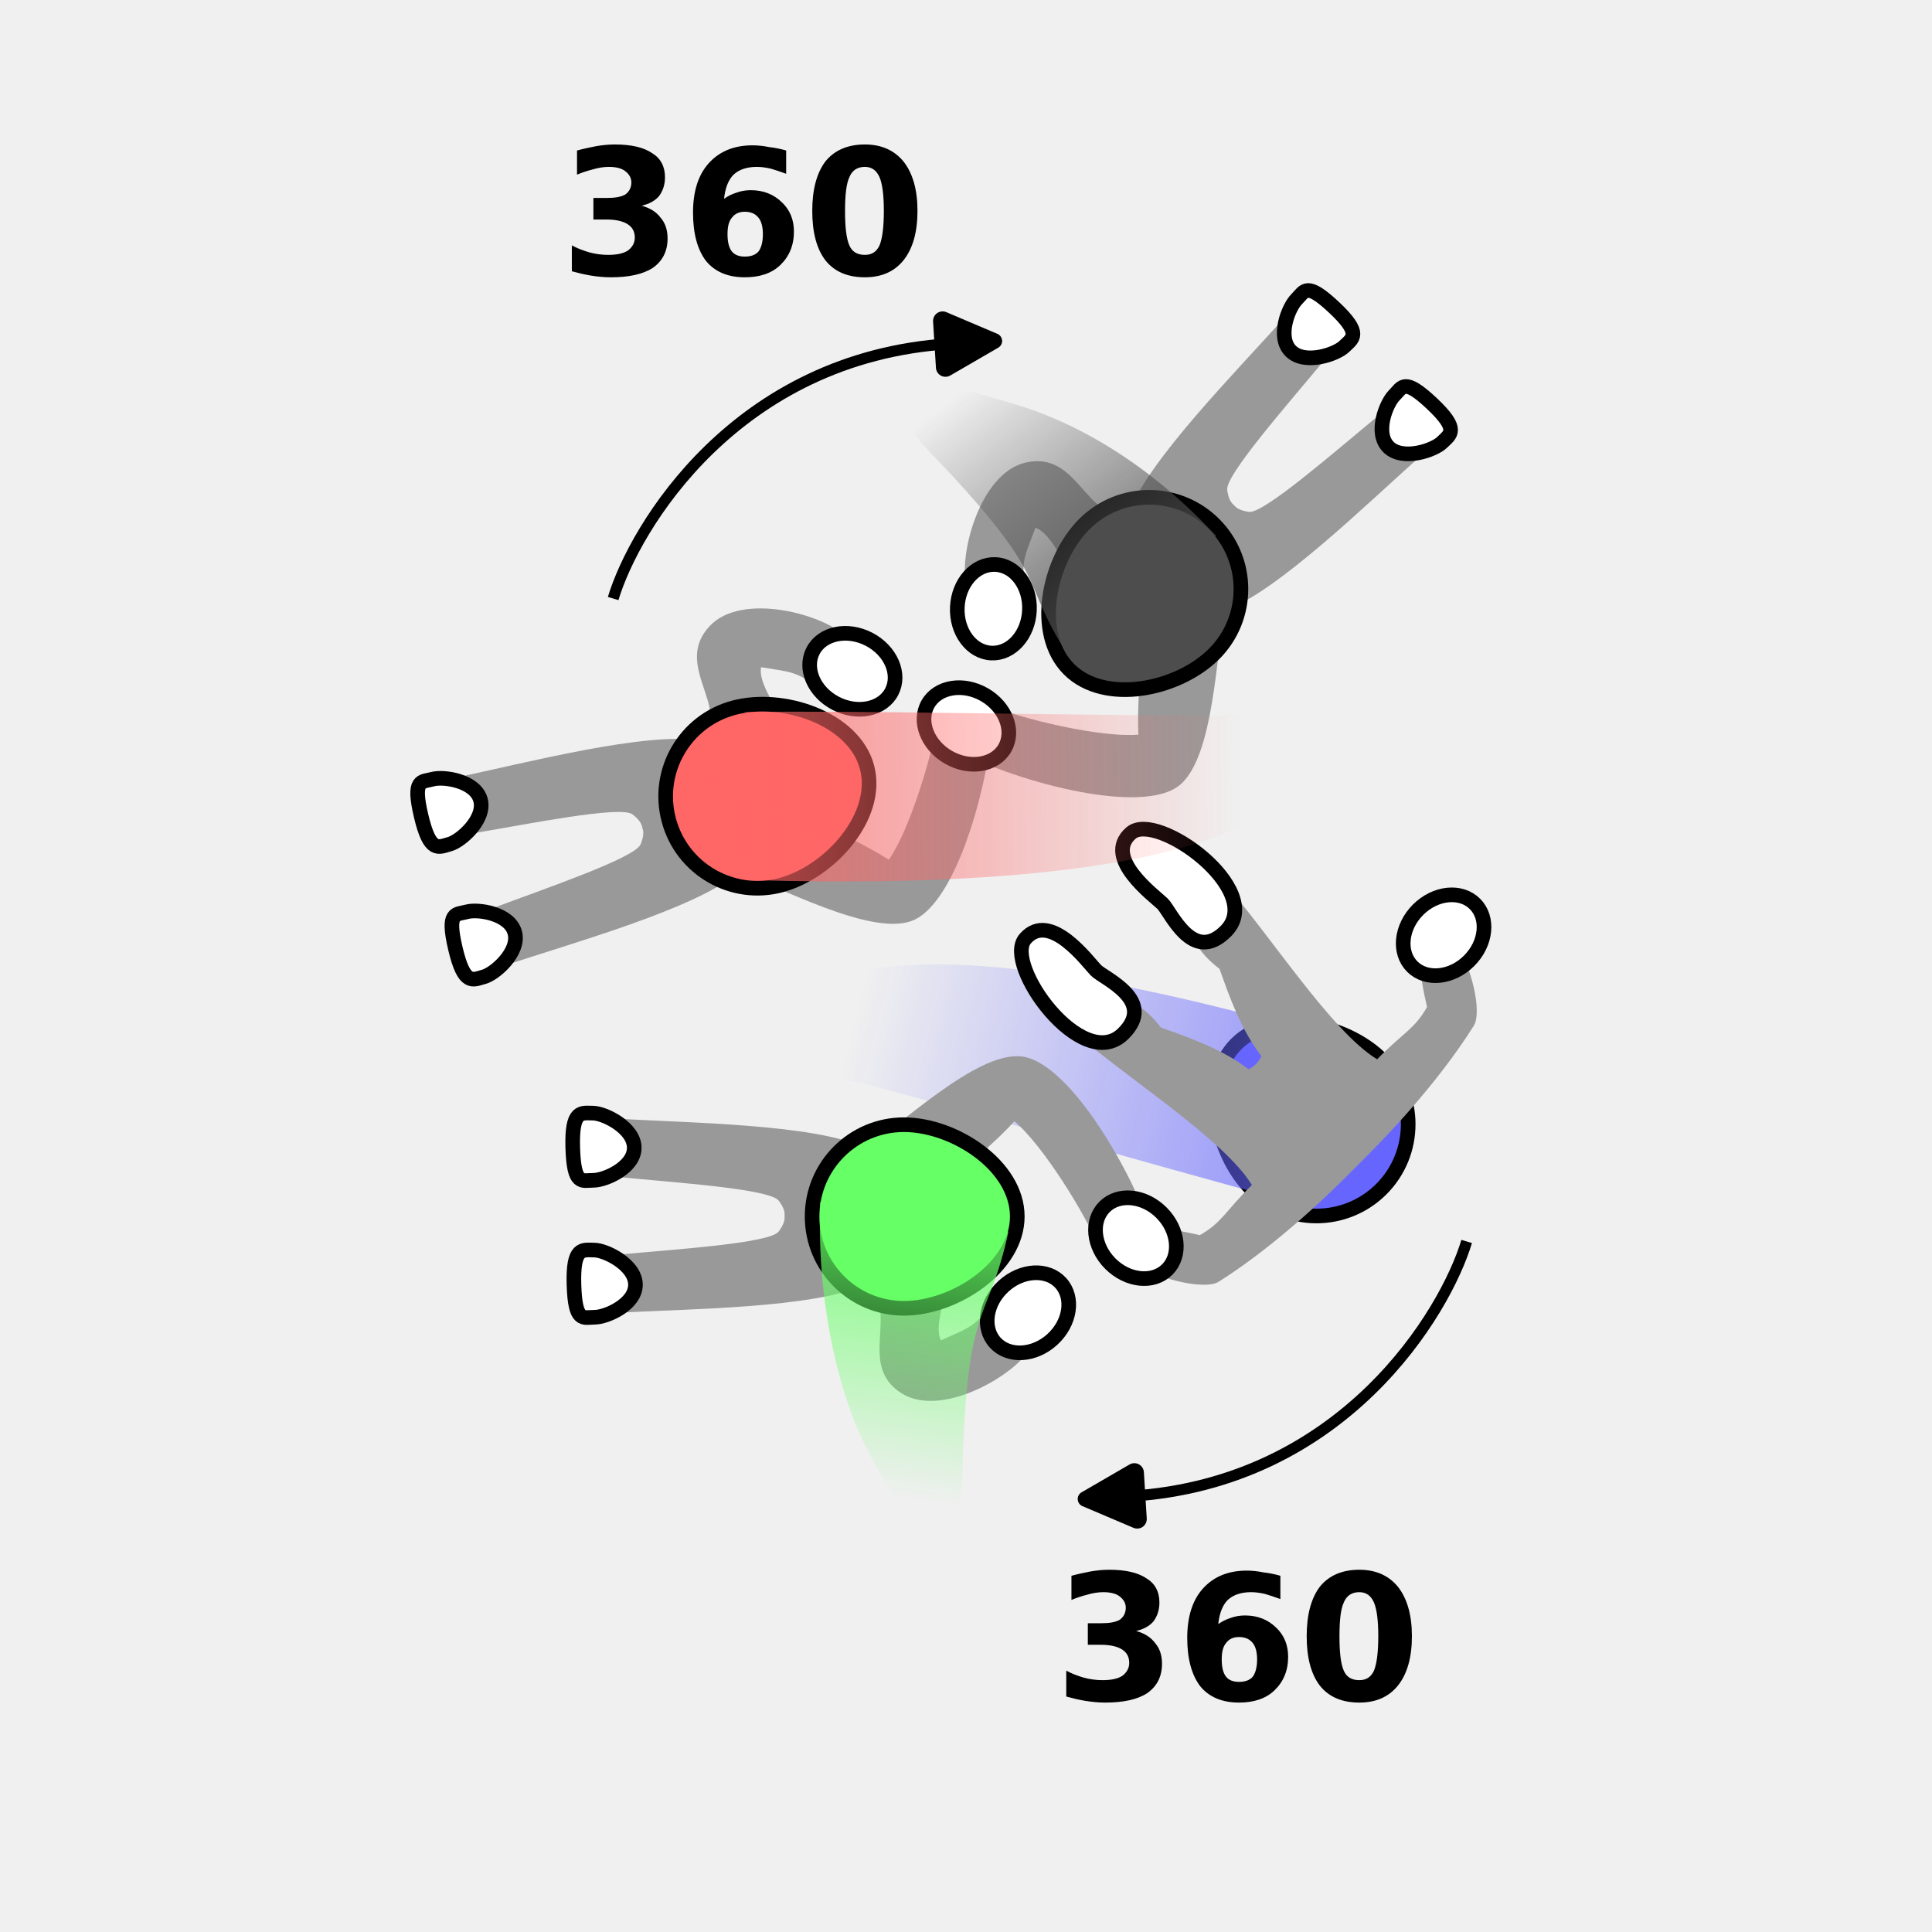
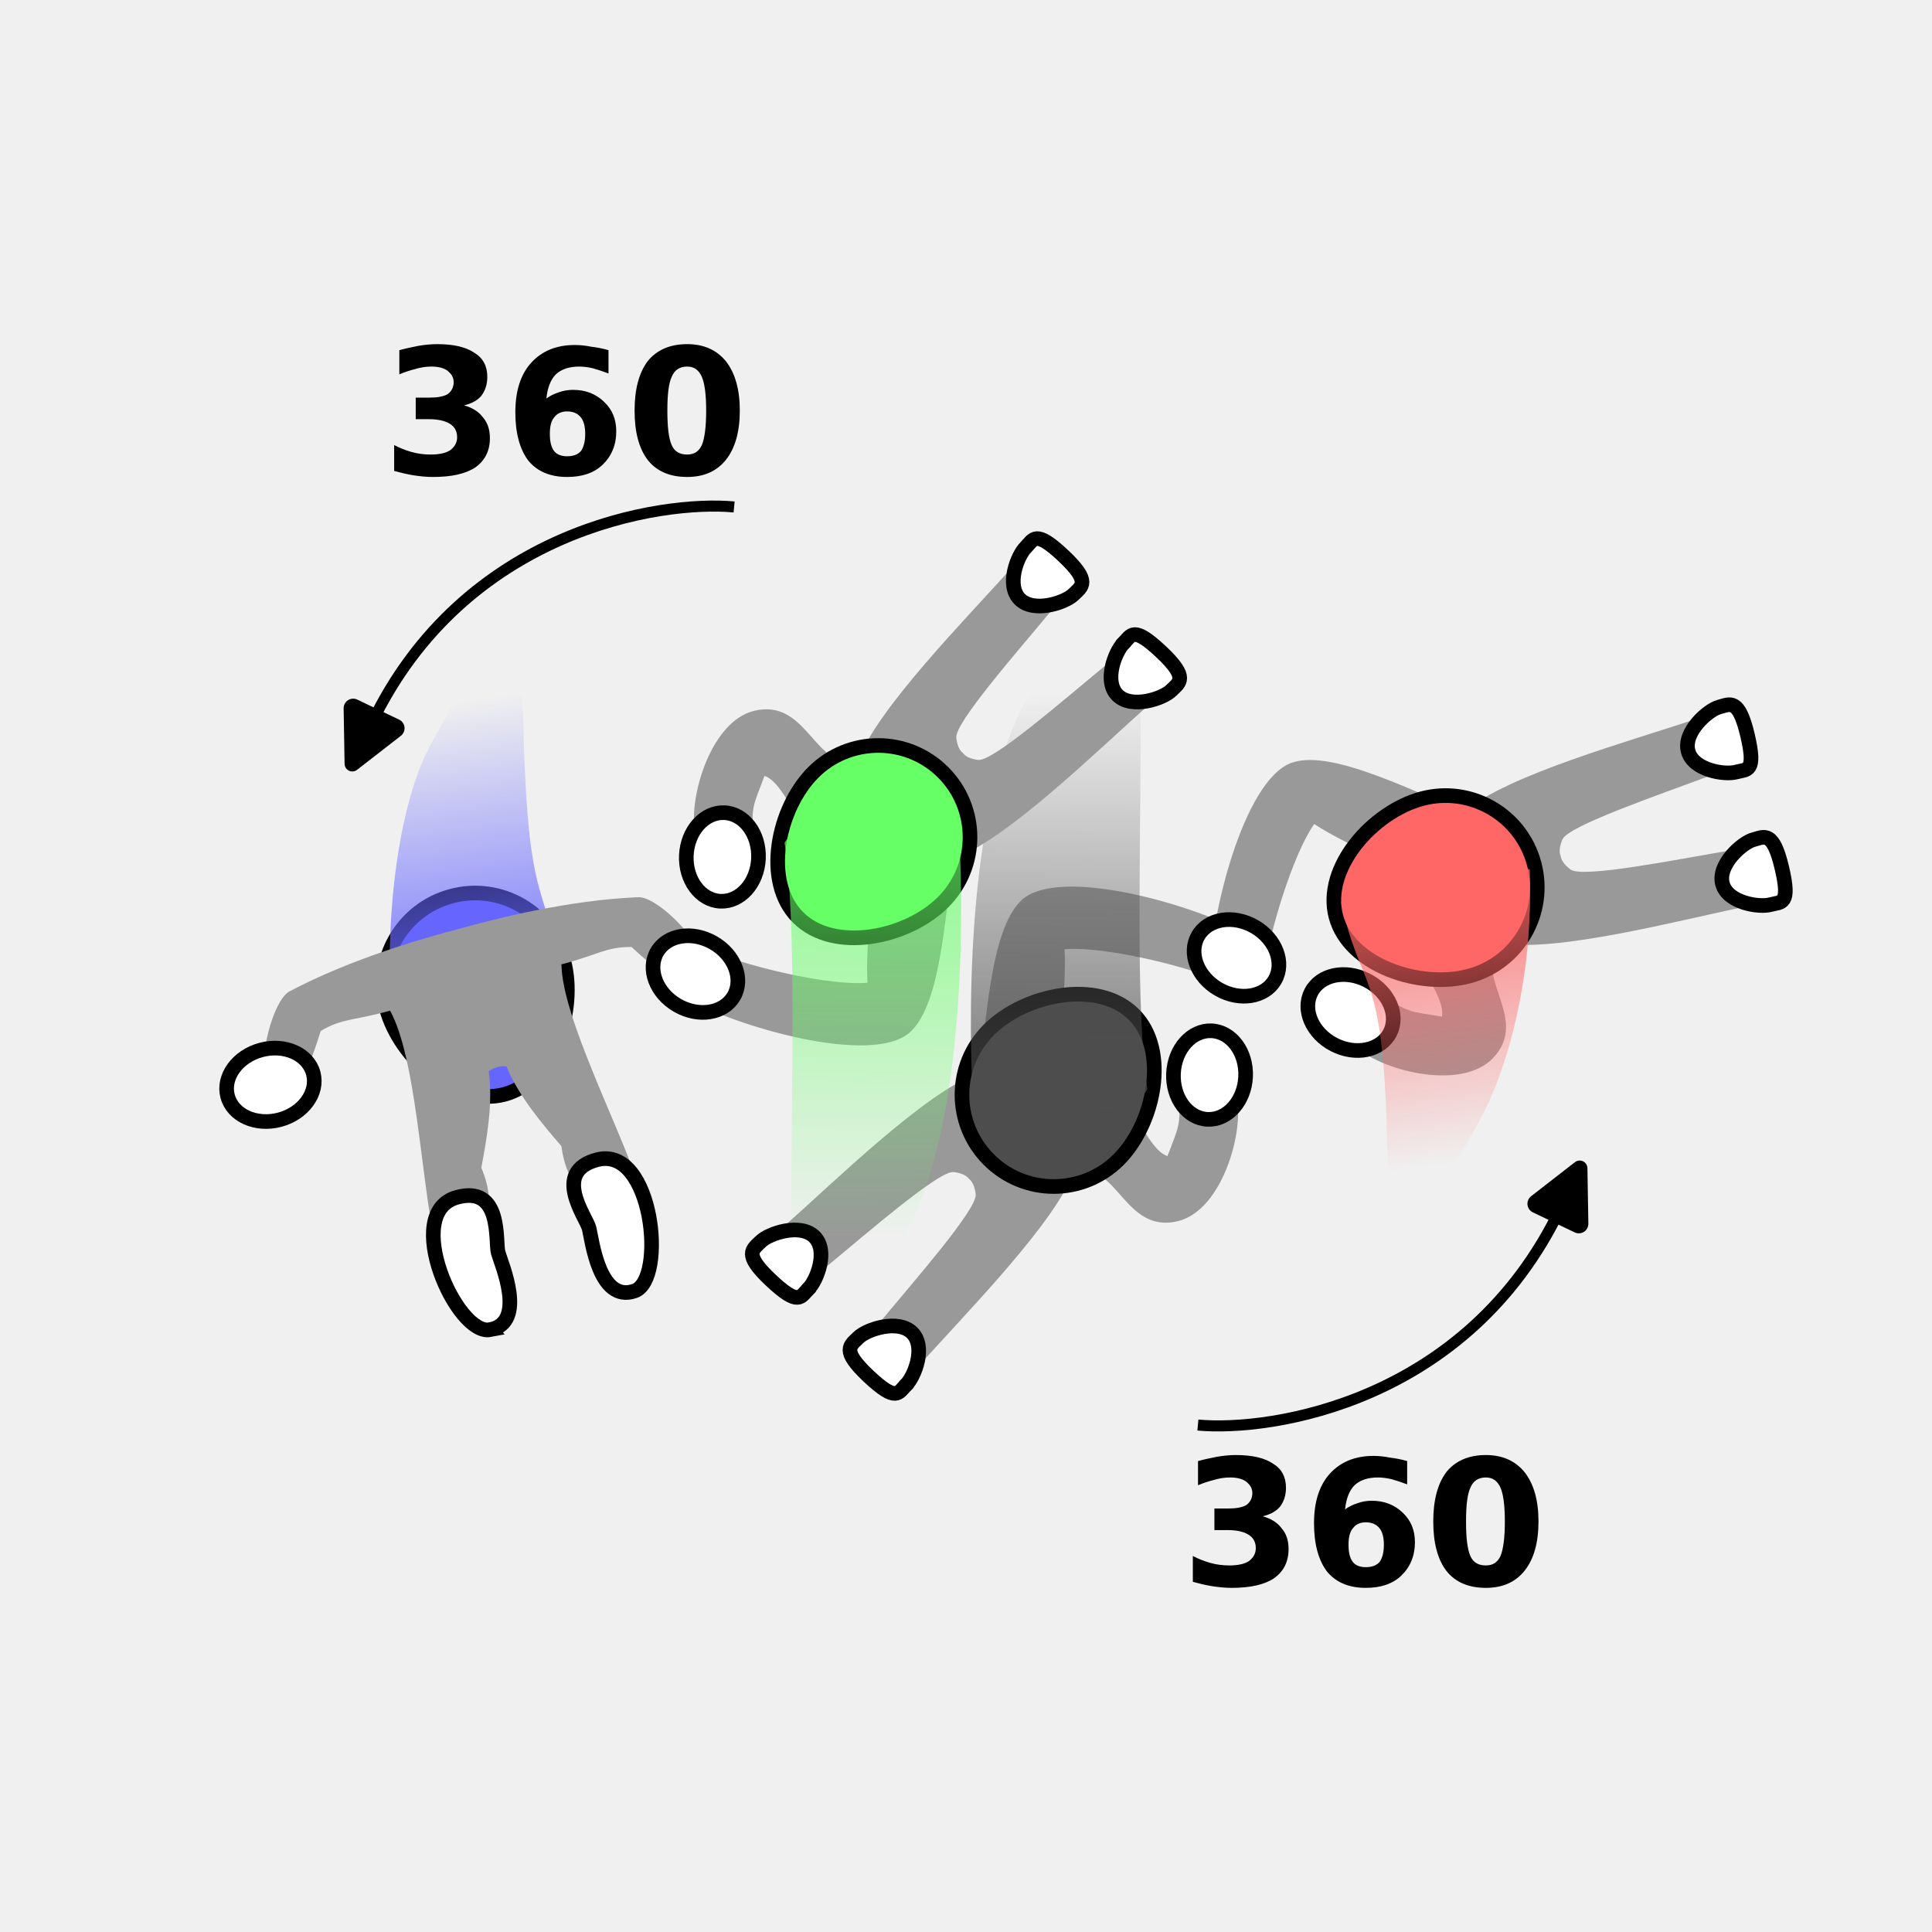
<svg xmlns="http://www.w3.org/2000/svg" xmlns:xlink="http://www.w3.org/1999/xlink" width="35mm" height="35mm" viewBox="0 0 35 35" version="1.1" id="svg1" xml:space="preserve">
  <defs id="defs1">
    <linearGradient id="linearGradient8">
-       <stop style="stop-color:#66ff66;stop-opacity:0.749;" offset="0" id="stop7" />
-       <stop style="stop-color:#66ff66;stop-opacity:0;" offset="1" id="stop8" />
+       <stop style="stop-color:#6666ff;stop-opacity:0.749;" offset="0" id="stop7" />
+       <stop style="stop-color:#6666ff;stop-opacity:0;" offset="1" id="stop8" />
+     </linearGradient>
+     <linearGradient id="linearGradient6">
+       <stop style="stop-color:#66ff66;stop-opacity:0.749;" offset="0" id="stop3" />
+       <stop style="stop-color:#66ff66;stop-opacity:0;" offset="1" id="stop6" />
+     </linearGradient>
+     <linearGradient id="linearGradient10">
+       <stop style="stop-color:#ff6666;stop-opacity:0.749;" offset="0" id="stop9" />
+       <stop style="stop-color:#ff6666;stop-opacity:0;" offset="1" id="stop10" />
    </linearGradient>
    <linearGradient id="linearGradient5">
-       <stop style="stop-color:#6666ff;stop-opacity:0.749;" offset="0" id="stop4" />
-       <stop style="stop-color:#6666ff;stop-opacity:0;" offset="1" id="stop5" />
+       <stop style="stop-color:#4d4d4d;stop-opacity:0.749;" offset="0" id="stop4" />
+       <stop style="stop-color:#4d4d4d;stop-opacity:0;" offset="1" id="stop5" />
    </linearGradient>
-     <linearGradient xlink:href="#linearGradient10" id="linearGradient1" gradientUnits="userSpaceOnUse" gradientTransform="matrix(-0.258819,-0.9659258,1.04571,-0.2801973,5.344529,25.76127)" x1="10.647" y1="16.557" x2="14.696" y2="14.777" />
-     <linearGradient id="linearGradient10">
-       <stop style="stop-color:#4d4d4d;stop-opacity:0.749;" offset="0" id="stop9" />
-       <stop style="stop-color:#4d4d4d;stop-opacity:0;" offset="1" id="stop10" />
-     </linearGradient>
-     <linearGradient xlink:href="#linearGradient8" id="linearGradient2" gradientUnits="userSpaceOnUse" gradientTransform="matrix(-0.5,0.8660254,-0.9375584,-0.5412996,37.9904,22.48539)" x1="10.647" y1="16.557" x2="14.696" y2="14.777" />
-     <linearGradient xlink:href="#linearGradient6" id="linearGradient3" gradientUnits="userSpaceOnUse" gradientTransform="matrix(1.207635,0.258819,-0.3503127,1.04571,5.86048,-5.765929)" x1="10.647" y1="16.557" x2="17.94" y2="14.396" />
-     <linearGradient id="linearGradient6">
-       <stop style="stop-color:#ff6666;stop-opacity:0.749;" offset="0" id="stop3" />
-       <stop style="stop-color:#ff6666;stop-opacity:0;" offset="1" id="stop6" />
-     </linearGradient>
-     <linearGradient xlink:href="#linearGradient5" id="linearGradient4" gradientUnits="userSpaceOnUse" gradientTransform="matrix(-1.099499,-0.562559,0.6090259,-0.9194112,26.40085,41.89813)" x1="10.647" y1="16.557" x2="17.94" y2="14.396" />
+     <linearGradient xlink:href="#linearGradient10" id="linearGradient1" gradientUnits="userSpaceOnUse" gradientTransform="matrix(0.5,0.8660254,0.9375584,-0.5412996,4.571541,16.42975)" x1="10.647" y1="16.557" x2="14.696" y2="14.777" />
+     <linearGradient xlink:href="#linearGradient5" id="linearGradient4" gradientUnits="userSpaceOnUse" gradientTransform="matrix(-0.258819,-0.9659258,-1.04571,0.2801973,39.39469,25.8496)" x1="10.647" y1="16.557" x2="17.94" y2="14.396" />
    <marker style="overflow:visible" id="RoundedArrow" refX="0" refY="0" orient="auto-start-reverse" markerWidth="1" markerHeight="1" viewBox="0 0 1 1" preserveAspectRatio="xMidYMid">
      <path transform="scale(0.7)" d="m -0.211,-4.106 6.422,3.211 a 1,1 90 0 1 0,1.789 L -0.211,4.106 A 1.236,1.236 31.717 0 1 -2,3 v -6 a 1.236,1.236 148.283 0 1 1.789,-1.106 z" style="fill:context-stroke;fill-rule:evenodd;stroke:none" id="path8" />
    </marker>
-     <marker style="overflow:visible" id="RoundedArrow-7" refX="0" refY="0" orient="auto-start-reverse" markerWidth="1" markerHeight="1" viewBox="0 0 1 1" preserveAspectRatio="xMidYMid">
-       <path transform="scale(0.7)" d="m -0.211,-4.106 6.422,3.211 a 1,1 90 0 1 0,1.789 L -0.211,4.106 A 1.236,1.236 31.717 0 1 -2,3 v -6 a 1.236,1.236 148.283 0 1 1.789,-1.106 z" style="fill:context-stroke;fill-rule:evenodd;stroke:none" id="path8-0" />
+     <marker style="overflow:visible" id="RoundedArrow-9" refX="0" refY="0" orient="auto-start-reverse" markerWidth="1" markerHeight="1" viewBox="0 0 1 1" preserveAspectRatio="xMidYMid">
+       <path transform="scale(0.7)" d="m -0.211,-4.106 6.422,3.211 a 1,1 90 0 1 0,1.789 L -0.211,4.106 A 1.236,1.236 31.717 0 1 -2,3 v -6 a 1.236,1.236 148.283 0 1 1.789,-1.106 z" style="fill:context-stroke;fill-rule:evenodd;stroke:none" id="path8-4" />
    </marker>
+     <linearGradient xlink:href="#linearGradient8" id="linearGradient2" gradientUnits="userSpaceOnUse" gradientTransform="matrix(-0.5,-0.8660254,-0.9375584,0.5412996,30.03659,17.35111)" x1="10.647" y1="16.557" x2="14.696" y2="14.777" />
+     <linearGradient xlink:href="#linearGradient6" id="linearGradient3" gradientUnits="userSpaceOnUse" gradientTransform="matrix(0.258819,0.9659258,1.04571,-0.2801973,-4.394693,9.1504)" x1="10.647" y1="16.557" x2="17.94" y2="14.396" />
  </defs>
  <g id="layer1">
-     <path id="path1-3-0" style="fill:#6666ff;fill-opacity:1;stroke:#000000;stroke-width:0.265" d="m 22.673,21.542 c -0.649,-0.649 -0.926,-1.979 -0.277,-2.628 0.649,-0.649 1.979,-0.372 2.628,0.277 0.649,0.649 0.649,1.702 0,2.351 -0.649,0.649 -1.702,0.649 -2.351,10e-7 z" />
-     <path id="path1-3-1-5-8-0-8-0-4-2-3" style="fill:url(#linearGradient4);fill-opacity:1;stroke:none;stroke-width:0.265" d="m 15.591,19.611 c 3.058,0.827 6.42,1.822 8.245,2.274 1.109,-0.232 0.863,-2.045 0.545,-3.007 -2.442,-0.73 -6.635,-1.796 -8.859,-1.267 -0.487,0.116 -3.125,1.535 0.07,2 0,0 -3.058,-0.827 1e-6,-1e-6 z" />
-     <path style="fill:#999999;fill-opacity:1;stroke:none;stroke-width:0.265;stroke-dasharray:none;stroke-opacity:1" d="m 16.191,8.904 c -0.292,-0.008 -0.617,0.099 -0.605,0.301 0.072,1.252 0.538,3.33 0.305,4.273 -0.676,-0.01 -0.857,0.095 -1.309,-0.031 -0.321,-0.512 -0.75,-1.125 -1.102,-0.854 -0.354,0.274 0.361,1.606 0.742,1.693 1.223,0.28 2.604,0.306 3.273,0.299 0.67,0.009 2.052,-0.011 3.275,-0.287 0.382,-0.086 1.103,-1.416 0.75,-1.691 -0.35,-0.273 -0.783,0.341 -1.105,0.852 -0.452,0.125 -0.633,0.018 -1.309,0.025 -0.23,-0.945 0.243,-3.019 0.32,-4.271 0.022,-0.359 -1.02,-0.424 -1.055,-0.066 -0.05,0.515 -0.184,0.627 -0.117,1.156 -0.217,0.453 -0.512,1.061 -0.588,1.654 -0.059,0.022 -0.115,0.03 -0.166,0.029 -0.051,9.3e-5 -0.107,-0.009 -0.166,-0.031 -0.074,-0.593 -0.366,-1.201 -0.582,-1.654 0.069,-0.529 -0.065,-0.641 -0.113,-1.156 -0.015,-0.156 -0.222,-0.234 -0.449,-0.24 z" id="path4-6-3-2" transform="matrix(-0.7071068,0.7071068,0.7071068,0.7071068,26.65457,-1.576911)" />
-     <path id="path1-7-1-1-4" style="fill:#ffffff;stroke:#000000;stroke-width:0.265;stroke-dasharray:none" d="m 20.489,15.091 c -0.517,0.449 0.423,1.136 0.572,1.281 0.148,0.145 0.546,1.106 1.149,0.494 0.732,-0.742 -1.255,-2.179 -1.721,-1.775 z" />
-     <path id="path1-7-1-1-4-5" style="fill:#ffffff;stroke:#000000;stroke-width:0.265;stroke-dasharray:none" d="m 18.573,17.006 c 0.449,-0.517 1.136,0.423 1.281,0.572 0.145,0.148 1.106,0.546 0.494,1.149 -0.742,0.732 -2.179,-1.255 -1.775,-1.721 z" />
-     <ellipse style="fill:#ffffff;fill-opacity:1;stroke:#000000;stroke-width:0.265;stroke-dasharray:none;stroke-opacity:1" id="path1-7-2-9-9-1-3" cx="-30.473" cy="6.512" rx="0.654" ry="0.803" transform="rotate(-135)" />
-     <path style="fill:#999999;fill-opacity:1;stroke:none;stroke-width:0.265;stroke-dasharray:none;stroke-opacity:1" d="m 10.921,23.275 c -0.004,0.262 0.082,0.518 0.262,0.508 1.252,-0.072 3.577,-0.081 4.482,-0.51 0.679,0.438 -0.169,1.451 0.675,1.972 0.732,0.452 2.082,-0.349 2.344,-0.848 0.131,-0.249 -0.473,-1.038 -0.654,-0.822 -0.42,0.5 -0.463,0.467 -0.985,0.707 -0.231,-0.459 0.645,-1.781 -0.081,-2.247 0.005,-0.588 0.86,-1.103 1.412,-1.722 0.513,0.425 1.292,1.691 1.529,2.27 0.28,-0.025 1.059,0.126 0.989,-0.147 -0.239,-0.938 -1.488,-3.241 -2.421,-3.301 -0.809,-0.052 -2.122,1.223 -2.802,1.658 -0.904,-0.432 -3.23,-0.45 -4.482,-0.527 -0.359,-0.022 -0.346,1.022 0.012,1.057 1.03,0.101 2.744,0.213 2.906,0.428 0.092,0.121 0.116,0.211 0.105,0.279 0.01,0.068 -0.015,0.16 -0.107,0.281 -0.163,0.214 -1.876,0.321 -2.906,0.418 -0.179,0.017 -0.273,0.285 -0.277,0.547 z" id="path4-4-5-2-0-5" />
-     <path id="path1-9-9-4-2-8" style="fill:#66ff66;fill-opacity:1;stroke:#000000;stroke-width:0.265" d="m 16.375,23.701 c 0.918,2e-6 2.054,-0.744 2.054,-1.663 2e-6,-0.918 -1.136,-1.663 -2.054,-1.663 -0.918,-1e-6 -1.663,0.744 -1.663,1.663 0,0.918 0.744,1.663 1.663,1.663 z" />
-     <path id="path1-7-1-2-6-0-1-6" style="fill:#ffffff;stroke:#000000;stroke-width:0.265;stroke-dasharray:none" d="m 10.752,21.382 c 0.207,-10e-7 0.738,-0.228 0.738,-0.589 -1e-6,-0.361 -0.542,-0.628 -0.749,-0.628 -0.207,0 -0.386,-0.07 -0.365,0.628 0.021,0.698 0.168,0.589 0.375,0.589 z" />
-     <path id="path1-7-1-9-0-2-5-0-2" style="fill:#ffffff;stroke:#000000;stroke-width:0.265;stroke-dasharray:none" d="m 10.774,23.863 c 0.207,0 0.738,-0.228 0.738,-0.589 -10e-7,-0.361 -0.542,-0.628 -0.749,-0.628 -0.207,0 -0.386,-0.07 -0.365,0.628 0.021,0.698 0.168,0.589 0.375,0.589 z" />
-     <ellipse style="fill:#ffffff;fill-opacity:1;stroke:#000000;stroke-width:0.265;stroke-dasharray:none;stroke-opacity:1" id="path1-7-2-9-9-1-6-1-9-5-8" cx="-30.12" cy="-2.278" rx="0.654" ry="0.803" transform="rotate(-132.3876)" />
-     <ellipse style="fill:#ffffff;fill-opacity:1;stroke:#000000;stroke-width:0.265;stroke-dasharray:none;stroke-opacity:1" id="path1-7-2-9-9" cx="-1.31" cy="-30.412" rx="0.654" ry="0.803" transform="matrix(0.7071068,-0.7071068,-0.7071068,-0.7071068,0,0)" />
-     <path style="fill:#999999;fill-opacity:1;stroke:none;stroke-width:0.265;stroke-dasharray:none;stroke-opacity:1" d="m 8.134,14.645 c -0.072,-0.252 -0.055,-0.522 0.121,-0.558 1.228,-0.254 3.476,-0.848 4.462,-0.668 0.543,-0.599 -0.539,-1.358 0.142,-2.08 0.59,-0.626 2.101,-0.201 2.483,0.213 0.191,0.207 -0.188,1.125 -0.419,0.963 -0.535,-0.374 -0.568,-0.332 -1.135,-0.428 -0.104,0.503 1.084,1.553 0.503,2.191 0.157,0.567 1.116,0.843 1.81,1.298 0.385,-0.543 0.81,-1.967 0.89,-2.588 0.277,-0.049 0.99,-0.395 0.993,-0.114 0.012,0.968 -0.598,3.516 -1.484,3.815 -0.768,0.259 -2.366,-0.632 -3.136,-0.876 -0.761,0.651 -3.004,1.271 -4.193,1.67 -0.341,0.114 -0.598,-0.897 -0.262,-1.024 0.969,-0.364 2.595,-0.916 2.697,-1.165 0.057,-0.141 0.058,-0.234 0.03,-0.297 -0.008,-0.069 -0.056,-0.151 -0.177,-0.244 -0.213,-0.164 -1.895,0.176 -2.915,0.348 -0.177,0.03 -0.338,-0.204 -0.409,-0.456 z" id="path4-4-5-2-0" />
-     <path id="path1-9-9-4-2" style="fill:#ff6666;fill-opacity:1;stroke:#000000;stroke-width:0.265" d="m 13.291,12.822 c 0.887,-0.238 2.177,0.187 2.415,1.074 0.238,0.887 -0.667,1.9 -1.554,2.138 -0.887,0.238 -1.799,-0.289 -2.036,-1.176 -0.238,-0.887 0.289,-1.799 1.176,-2.036 z" />
-     <path id="path1-7-1-2-6-0-1" style="fill:#ffffff;stroke:#000000;stroke-width:0.265;stroke-dasharray:none" d="m 8.46,16.518 c 0.2,-0.054 0.772,0.029 0.866,0.378 0.093,0.349 -0.361,0.747 -0.561,0.8 -0.2,0.054 -0.355,0.168 -0.515,-0.512 -0.16,-0.68 0.01,-0.612 0.21,-0.666 z" />
-     <path id="path1-7-1-9-0-2-5-0" style="fill:#ffffff;stroke:#000000;stroke-width:0.265;stroke-dasharray:none" d="m 7.839,14.115 c 0.2,-0.054 0.772,0.029 0.866,0.378 0.093,0.349 -0.361,0.747 -0.561,0.8 -0.2,0.054 -0.355,0.168 -0.515,-0.512 -0.16,-0.68 0.01,-0.612 0.21,-0.666 z" />
-     <ellipse style="fill:#ffffff;fill-opacity:1;stroke:#000000;stroke-width:0.265;stroke-dasharray:none;stroke-opacity:1" id="path1-7-2-9-9-1-6-1-9-5" cx="3.695" cy="19.305" rx="0.654" ry="0.803" transform="matrix(-0.4600075,0.887915,0.887915,0.4600075,0,0)" />
-     <path style="fill:#999999;fill-opacity:1;stroke:none;stroke-width:0.265;stroke-dasharray:none;stroke-opacity:1" d="M 23.801,5.942 C 23.618,5.753 23.376,5.634 23.256,5.768 22.422,6.705 20.784,8.354 20.447,9.298 19.658,9.468 19.541,8.152 18.575,8.381 c -0.837,0.198 -1.225,1.719 -1.058,2.257 0.084,0.269 1.068,0.4 1.044,0.119 -0.057,-0.651 -0.003,-0.658 0.197,-1.196 0.488,0.161 0.803,1.716 1.646,1.531 0.412,0.42 0.172,1.388 0.219,2.216 -0.663,0.062 -2.109,-0.282 -2.686,-0.524 -0.181,0.216 -0.838,0.66 -0.595,0.803 0.833,0.494 3.344,1.24 4.046,0.622 0.609,-0.536 0.636,-2.365 0.809,-3.154 C 23.142,10.722 24.8,9.09 25.74,8.259 26.009,8.021 25.262,7.292 24.984,7.52 24.185,8.177 22.893,9.309 22.627,9.273 22.476,9.252 22.395,9.206 22.355,9.15 22.299,9.109 22.252,9.026 22.232,8.875 22.196,8.608 23.331,7.322 23.991,6.525 24.106,6.386 23.983,6.13 23.801,5.942 Z" id="path4-4-5-2-0-5-5" />
-     <path id="path1-9-9-4-2-8-6" style="fill:#4d4d4d;fill-opacity:1;stroke:#000000;stroke-width:0.265" d="m 19.643,9.496 c -0.649,0.649 -0.926,1.979 -0.277,2.628 0.649,0.649 1.979,0.372 2.628,-0.277 0.649,-0.649 0.649,-1.702 0,-2.351 -0.649,-0.649 -1.702,-0.649 -2.351,-2e-6 z" />
-     <path id="path1-7-1-2-6-0-1-6-4" style="fill:#ffffff;stroke:#000000;stroke-width:0.265;stroke-dasharray:none" d="m 25.259,7.16 c -0.147,0.147 -0.361,0.683 -0.106,0.938 0.255,0.255 0.827,0.061 0.974,-0.086 C 26.273,7.867 26.449,7.79 25.941,7.311 25.432,6.833 25.406,7.014 25.259,7.16 Z" />
-     <path id="path1-7-1-9-0-2-5-0-2-6" style="fill:#ffffff;stroke:#000000;stroke-width:0.265;stroke-dasharray:none" d="m 23.489,5.421 c -0.147,0.147 -0.361,0.683 -0.106,0.938 0.255,0.255 0.827,0.061 0.974,-0.086 C 24.504,6.128 24.68,6.051 24.171,5.572 23.662,5.094 23.636,5.275 23.489,5.421 Z" />
-     <ellipse style="fill:#ffffff;fill-opacity:1;stroke:#000000;stroke-width:0.265;stroke-dasharray:none;stroke-opacity:1" id="path1-7-2-9-9-1-6-1-9-5-8-3" cx="18.48" cy="10.197" rx="0.654" ry="0.803" transform="rotate(2.61241)" />
-     <ellipse style="fill:#ffffff;fill-opacity:1;stroke:#000000;stroke-width:0.265;stroke-dasharray:none;stroke-opacity:1" id="path1-7-2-9-9-7" cx="2.636" cy="21.738" rx="0.654" ry="0.803" transform="matrix(-0.5,0.8660254,0.8660254,0.5,0,0)" />
-     <path id="path1-3-1-5-8-0-8-0-6-0" style="fill:url(#linearGradient1);fill-opacity:1;stroke:none;stroke-width:0.265" d="m 17.126,8.484 c 1.932,2.067 1.328,1.988 2.224,3.388 0.847,0.445 2.165,-1.359 2.676,-2.168 C 20.678,8.251 19.295,7.581 18.324,7.305 17.353,7.028 14.847,6.187 17.126,8.484 Z" />
-     <path id="path1-3-1-5-8-0-8-0-6-0-1" style="fill:url(#linearGradient2);fill-opacity:1;stroke:none;stroke-width:0.265" d="m 17.443,26.372 c 0.095,-2.828 0.467,-2.421 0.823,-4.044 -0.284,-0.914 -2.473,-0.765 -3.406,-0.554 -0.074,1.981 0.411,3.703 0.903,4.586 0.491,0.882 1.668,3.249 1.681,0.013 z" />
-     <path id="path1-3-1-5-8-0-8-0-4-2" style="fill:url(#linearGradient3);fill-opacity:1;stroke:none;stroke-width:0.265" d="m 22.07,12.964 c -3.167,-0.007 -6.673,-0.099 -8.553,-0.063 -1.012,0.511 -0.304,2.199 0.252,3.046 2.548,0.073 6.874,0.018 8.885,-1.069 0.441,-0.238 2.621,-2.292 -0.585,-1.914 0,0 3.167,0.007 0,1e-6 z" />
-     <path id="path2" style="fill:none;stroke:#000000;stroke-width:0.2;stroke-dasharray:none;stroke-opacity:1;marker-end:url(#RoundedArrow)" d="m 26.57,22.49 c -0.384,1.28 -2.222,4.376 -6.101,4.616" />
-     <path id="path2-4" style="fill:none;stroke:#000000;stroke-width:0.2;stroke-dasharray:none;stroke-opacity:1;marker-end:url(#RoundedArrow-7)" d="M 11.108,10.843 C 11.492,9.563 13.33,6.467 17.209,6.227" />
-     <text xml:space="preserve" style="font-size:3.175px;text-align:start;writing-mode:lr-tb;direction:ltr;text-anchor:start;fill:#000000;fill-opacity:1;stroke:none;stroke-width:0.2;stroke-dasharray:none;stroke-opacity:1" x="19.097" y="30.793" id="text5">
-       <tspan id="tspan5" style="font-style:normal;font-variant:normal;font-weight:bold;font-stretch:normal;font-family:'Bitstream Vera Sans';-inkscape-font-specification:'Bitstream Vera Sans Bold';fill:#000000;fill-opacity:1;stroke:none;stroke-width:0.2" x="19.097" y="30.793">360</tspan>
+     <path id="path1-3-0" style="fill:#6666ff;fill-opacity:1;stroke:#000000;stroke-width:0.265" d="m 10.213,17.41 c 0.238,0.887 -0.187,2.177 -1.074,2.415 -0.887,0.238 -1.9,-0.667 -2.138,-1.554 -0.238,-0.887 0.289,-1.799 1.176,-2.036 0.887,-0.238 1.799,0.289 2.036,1.176 z" />
+     <path id="path1-3-1-5-8-0-8-0-6-0-0" style="fill:url(#linearGradient2);fill-opacity:1;stroke:none;stroke-width:0.265" d="m 9.489,13.465 c 0.095,2.828 0.336,2.486 0.693,4.11 -0.284,0.914 -2.179,0.722 -3.113,0.511 -0.074,-1.981 0.248,-3.725 0.739,-4.607 0.491,-0.882 1.668,-3.249 1.681,-0.013 z" />
+     <path style="fill:#999999;fill-opacity:1;stroke:none;stroke-width:0.265;stroke-dasharray:none;stroke-opacity:1" d="m 31.775,15.859 c 0.072,0.252 0.055,0.522 -0.121,0.558 -1.228,0.254 -3.476,0.848 -4.462,0.668 -0.543,0.599 0.539,1.358 -0.142,2.08 -0.59,0.626 -2.101,0.201 -2.483,-0.213 -0.191,-0.207 0.188,-1.125 0.419,-0.963 0.535,0.375 0.568,0.332 1.135,0.428 0.104,-0.503 -1.084,-1.553 -0.503,-2.191 -0.157,-0.567 -1.116,-0.843 -1.81,-1.298 -0.385,0.543 -0.81,1.967 -0.89,2.588 -0.277,0.049 -0.99,0.395 -0.993,0.114 -0.012,-0.968 0.598,-3.516 1.484,-3.815 0.768,-0.259 2.366,0.632 3.136,0.876 0.761,-0.651 3.004,-1.271 4.193,-1.67 0.341,-0.114 0.598,0.897 0.262,1.024 -0.969,0.364 -2.595,0.916 -2.697,1.165 -0.057,0.141 -0.058,0.234 -0.03,0.297 0.008,0.069 0.056,0.151 0.177,0.244 0.213,0.164 1.895,-0.176 2.915,-0.348 0.177,-0.03 0.338,0.204 0.409,0.456 z" id="path4-4-5-2-0" />
+     <path id="path1-9-9-4-2" style="fill:#ff6666;fill-opacity:1;stroke:#000000;stroke-width:0.265" d="m 26.617,17.682 c -0.887,0.238 -2.177,-0.187 -2.415,-1.074 -0.238,-0.887 0.667,-1.9 1.554,-2.138 0.887,-0.238 1.799,0.289 2.036,1.176 0.238,0.887 -0.289,1.799 -1.176,2.036 z" />
+     <path id="path1-7-1-2-6-0-1" style="fill:#ffffff;stroke:#000000;stroke-width:0.265;stroke-dasharray:none" d="m 31.448,13.987 c -0.2,0.054 -0.772,-0.029 -0.866,-0.378 -0.093,-0.349 0.361,-0.747 0.561,-0.8 0.2,-0.054 0.355,-0.168 0.515,0.512 0.16,0.68 -0.01,0.612 -0.21,0.666 z" />
+     <path id="path1-7-1-9-0-2-5-0" style="fill:#ffffff;stroke:#000000;stroke-width:0.265;stroke-dasharray:none" d="m 32.07,16.389 c -0.2,0.054 -0.772,-0.029 -0.866,-0.378 -0.093,-0.349 0.361,-0.747 0.561,-0.8 0.2,-0.054 0.355,-0.168 0.515,0.512 0.16,0.68 -0.01,0.612 -0.21,0.666 z" />
+     <ellipse style="fill:#ffffff;fill-opacity:1;stroke:#000000;stroke-width:0.265;stroke-dasharray:none;stroke-opacity:1" id="path1-7-2-9-9-1-6-1-9-5" cx="-5.032" cy="-30.162" rx="0.654" ry="0.803" transform="matrix(0.4600075,-0.887915,-0.887915,-0.4600075,0,0)" />
+     <path style="fill:#999999;fill-opacity:1;stroke:none;stroke-width:0.265;stroke-dasharray:none;stroke-opacity:1" d="m 16.108,24.563 c 0.183,0.188 0.425,0.308 0.544,0.174 0.834,-0.937 2.472,-2.587 2.809,-3.53 0.79,-0.171 0.906,1.145 1.872,0.917 0.837,-0.198 1.225,-1.719 1.058,-2.257 -0.084,-0.269 -1.068,-0.4 -1.044,-0.119 0.057,0.651 0.003,0.658 -0.197,1.196 -0.488,-0.161 -0.803,-1.716 -1.646,-1.531 -0.412,-0.42 -0.172,-1.388 -0.219,-2.216 0.663,-0.062 2.109,0.282 2.686,0.524 0.181,-0.216 0.838,-0.66 0.595,-0.803 -0.833,-0.494 -3.344,-1.24 -4.046,-0.622 -0.609,0.536 -0.636,2.365 -0.809,3.154 -0.945,0.333 -2.603,1.966 -3.542,2.797 -0.269,0.238 0.478,0.967 0.755,0.739 0.799,-0.657 2.091,-1.789 2.357,-1.753 0.151,0.021 0.231,0.067 0.272,0.123 0.056,0.041 0.103,0.124 0.123,0.275 0.036,0.267 -1.1,1.554 -1.759,2.351 -0.115,0.138 0.008,0.395 0.191,0.583 z" id="path4-4-5-2-0-5" />
+     <path id="path1-9-9-4-2-8" style="fill:#4d4d4d;fill-opacity:1;stroke:#000000;stroke-width:0.265" d="m 20.265,21.008 c 0.649,-0.649 0.926,-1.979 0.277,-2.628 -0.649,-0.649 -1.979,-0.372 -2.628,0.277 -0.649,0.649 -0.649,1.702 0,2.351 0.649,0.649 1.702,0.649 2.351,2e-6 z" />
+     <path id="path1-7-1-2-6-0-1-6" style="fill:#ffffff;stroke:#000000;stroke-width:0.265;stroke-dasharray:none" d="m 14.649,23.344 c 0.147,-0.147 0.361,-0.683 0.106,-0.938 -0.255,-0.255 -0.827,-0.061 -0.974,0.086 -0.147,0.147 -0.323,0.223 0.186,0.702 0.509,0.478 0.535,0.298 0.682,0.151 z" />
+     <path id="path1-7-1-9-0-2-5-0-2" style="fill:#ffffff;stroke:#000000;stroke-width:0.265;stroke-dasharray:none" d="m 16.419,25.083 c 0.147,-0.147 0.361,-0.683 0.106,-0.938 -0.255,-0.255 -0.827,-0.061 -0.974,0.086 -0.147,0.147 -0.323,0.223 0.186,0.702 0.509,0.478 0.535,0.298 0.682,0.151 z" />
+     <ellipse style="fill:#ffffff;fill-opacity:1;stroke:#000000;stroke-width:0.265;stroke-dasharray:none;stroke-opacity:1" id="path1-7-2-9-9-1-6-1-9-5-8" cx="-22.777" cy="-18.457" rx="0.654" ry="0.803" transform="rotate(-177.3876)" />
+     <ellipse style="fill:#ffffff;fill-opacity:1;stroke:#000000;stroke-width:0.265;stroke-dasharray:none;stroke-opacity:1" id="path1-7-2-9-9" cx="-3.828" cy="-28.076" rx="0.654" ry="0.803" transform="matrix(0.5,-0.8660254,-0.8660254,-0.5,0,0)" />
+     <path id="path1-3-1-5-8-0-8-0-6-0" style="fill:url(#linearGradient1);fill-opacity:1;stroke:none;stroke-width:0.265" d="m 25.119,20.316 c -0.095,-2.828 -0.467,-2.345 -0.823,-3.968 0.284,-0.914 2.484,-0.809 3.417,-0.598 0.074,1.981 -0.422,3.671 -0.913,4.553 -0.491,0.882 -1.668,3.249 -1.681,0.013 z" />
+     <path id="path1-3-1-5-8-0-8-0-4" style="fill:url(#linearGradient4);fill-opacity:1;stroke:none;stroke-width:0.265" d="m 20.664,12.884 c 0.007,2.533 -0.103,5.363 0.123,6.85 -0.511,0.809 -2.335,0.174 -3.182,-0.271 -0.073,-2.038 0.058,-5.437 1.145,-7.046 0.238,-0.352 2.292,-2.096 1.914,0.468 0,0 -0.007,-2.533 -2e-6,0 z" />
+     <path id="path2" style="fill:none;stroke:#000000;stroke-width:0.2;stroke-dasharray:none;stroke-opacity:1;marker-end:url(#RoundedArrow)" d="m 21.701,25.816 c 1.33,0.124 4.889,-0.418 6.568,-3.924" />
+     <text xml:space="preserve" style="font-size:3.175px;text-align:start;writing-mode:lr-tb;direction:ltr;text-anchor:start;fill:#000000;fill-opacity:1;stroke:none;stroke-width:0.2;stroke-dasharray:none;stroke-opacity:1" x="21.389" y="28.719" id="text5">
+       <tspan id="tspan5" style="font-style:normal;font-variant:normal;font-weight:bold;font-stretch:normal;font-family:'Bitstream Vera Sans';-inkscape-font-specification:'Bitstream Vera Sans Bold';fill:#000000;fill-opacity:1;stroke:none;stroke-width:0.2" x="21.389" y="28.719">360</tspan>
    </text>
-     <text xml:space="preserve" style="font-size:3.175px;text-align:start;writing-mode:lr-tb;direction:ltr;text-anchor:start;fill:#000000;fill-opacity:1;stroke:none;stroke-width:0.2;stroke-dasharray:none;stroke-opacity:1" x="10.139" y="4.979" id="text5-0">
-       <tspan id="tspan5-5" style="font-style:normal;font-variant:normal;font-weight:bold;font-stretch:normal;font-family:'Bitstream Vera Sans';-inkscape-font-specification:'Bitstream Vera Sans Bold';fill:#000000;fill-opacity:1;stroke:none;stroke-width:0.2" x="10.139" y="4.979">360</tspan>
+     <path style="fill:#999999;fill-opacity:1;stroke:none;stroke-width:0.265;stroke-dasharray:none;stroke-opacity:1" d="m 18.892,10.437 c -0.183,-0.188 -0.425,-0.308 -0.544,-0.174 -0.834,0.937 -2.472,2.587 -2.809,3.53 -0.79,0.171 -0.906,-1.145 -1.872,-0.917 -0.837,0.198 -1.225,1.719 -1.058,2.257 0.084,0.269 1.068,0.4 1.044,0.119 -0.057,-0.651 -0.003,-0.658 0.197,-1.196 0.488,0.161 0.803,1.716 1.646,1.531 0.412,0.42 0.172,1.388 0.219,2.216 -0.663,0.062 -2.109,-0.282 -2.686,-0.524 -0.181,0.216 -0.838,0.66 -0.595,0.803 0.833,0.494 3.344,1.24 4.046,0.622 0.609,-0.536 0.636,-2.365 0.809,-3.154 0.945,-0.333 2.603,-1.966 3.542,-2.797 0.269,-0.238 -0.478,-0.967 -0.755,-0.739 -0.799,0.657 -2.091,1.789 -2.357,1.753 -0.151,-0.021 -0.231,-0.067 -0.272,-0.123 -0.056,-0.041 -0.103,-0.124 -0.123,-0.275 -0.036,-0.267 1.1,-1.554 1.759,-2.351 0.115,-0.138 -0.008,-0.395 -0.191,-0.583 z" id="path4-4-5-2-0-5-2" />
+     <path id="path1-9-9-4-2-8-8" style="fill:#66ff66;fill-opacity:1;stroke:#000000;stroke-width:0.265" d="m 14.735,13.992 c -0.649,0.649 -0.926,1.979 -0.277,2.628 0.649,0.649 1.979,0.372 2.628,-0.277 0.649,-0.649 0.649,-1.702 0,-2.351 -0.649,-0.649 -1.702,-0.649 -2.351,-2e-6 z" />
+     <path id="path1-7-1-2-6-0-1-6-9" style="fill:#ffffff;stroke:#000000;stroke-width:0.265;stroke-dasharray:none" d="m 20.351,11.656 c -0.147,0.147 -0.361,0.683 -0.106,0.938 0.255,0.255 0.827,0.061 0.974,-0.086 0.147,-0.147 0.323,-0.223 -0.186,-0.702 -0.509,-0.478 -0.535,-0.298 -0.682,-0.151 z" />
+     <path id="path1-7-1-9-0-2-5-0-2-3" style="fill:#ffffff;stroke:#000000;stroke-width:0.265;stroke-dasharray:none" d="m 18.581,9.917 c -0.147,0.147 -0.361,0.683 -0.106,0.938 0.255,0.255 0.827,0.061 0.974,-0.086 0.147,-0.147 0.323,-0.223 -0.186,-0.702 C 18.754,9.589 18.727,9.77 18.581,9.917 Z" />
+     <ellipse style="fill:#ffffff;fill-opacity:1;stroke:#000000;stroke-width:0.265;stroke-dasharray:none;stroke-opacity:1" id="path1-7-2-9-9-1-6-1-9-5-8-6" cx="13.781" cy="14.912" rx="0.654" ry="0.803" transform="rotate(2.61241)" />
+     <path id="path1-3-1-5-8-0-8-0-4-2" style="fill:url(#linearGradient3);fill-opacity:1;stroke:none;stroke-width:0.265" d="m 14.336,22.116 c -0.007,-2.533 0.103,-5.363 -0.123,-6.85 0.511,-0.809 2.335,-0.174 3.182,0.271 0.073,2.038 -0.058,5.437 -1.145,7.046 -0.238,0.352 -2.292,2.096 -1.914,-0.468 0,0 0.007,2.533 2e-6,0 z" />
+     <path id="path2-1" style="fill:none;stroke:#000000;stroke-width:0.2;stroke-dasharray:none;stroke-opacity:1;marker-end:url(#RoundedArrow-9)" d="M 13.299,9.184 C 11.969,9.06 8.41,9.603 6.731,13.108" />
+     <text xml:space="preserve" style="font-size:3.175px;text-align:start;writing-mode:lr-tb;direction:ltr;text-anchor:start;fill:#000000;fill-opacity:1;stroke:none;stroke-width:0.2;stroke-dasharray:none;stroke-opacity:1" x="6.923" y="8.593" id="text5-0">
+       <tspan id="tspan5-5" style="font-style:normal;font-variant:normal;font-weight:bold;font-stretch:normal;font-family:'Bitstream Vera Sans';-inkscape-font-specification:'Bitstream Vera Sans Bold';fill:#000000;fill-opacity:1;stroke:none;stroke-width:0.2" x="6.923" y="8.593">360</tspan>
    </text>
+     <path style="fill:#999999;fill-opacity:1;stroke:none;stroke-width:0.265;stroke-dasharray:none;stroke-opacity:1" d="m 16.191,8.904 c -0.292,-0.008 -0.617,0.099 -0.605,0.301 0.072,1.252 0.538,3.33 0.305,4.273 -0.676,-0.01 -0.857,0.095 -1.309,-0.031 -0.321,-0.512 -0.75,-1.125 -1.102,-0.854 -0.354,0.274 0.361,1.606 0.742,1.693 1.223,0.28 2.604,0.306 3.273,0.299 0.67,0.009 2.052,-0.011 3.275,-0.287 0.382,-0.086 1.103,-1.416 0.75,-1.691 -0.35,-0.273 -0.783,0.341 -1.105,0.852 -0.452,0.125 -0.633,0.018 -1.309,0.025 -0.23,-0.945 0.243,-3.019 0.32,-4.271 0.022,-0.359 -1.02,-0.424 -1.055,-0.066 -0.05,0.515 -0.184,0.627 -0.117,1.156 -0.217,0.453 -0.512,1.061 -0.588,1.654 -0.059,0.022 -0.115,0.03 -0.166,0.029 -0.051,9.3e-5 -0.107,-0.009 -0.166,-0.031 -0.074,-0.593 -0.366,-1.201 -0.582,-1.654 0.069,-0.529 -0.065,-0.641 -0.113,-1.156 -0.015,-0.156 -0.222,-0.234 -0.449,-0.24 z" id="path4-6-3-2" transform="matrix(0.9659258,-0.258819,-0.258819,-0.9659258,-4.795099,35.43996)" />
+     <path id="path1-7-1-1-4" style="fill:#ffffff;stroke:#000000;stroke-width:0.265;stroke-dasharray:none" d="m 8.879,24.088 c 0.672,-0.13 0.201,-1.196 0.146,-1.395 -0.056,-0.2 0.08,-1.23 -0.748,-1.002 -1.005,0.276 -0.002,2.515 0.603,2.398 z" />
+     <path id="path1-7-1-1-4-5" style="fill:#ffffff;stroke:#000000;stroke-width:0.265;stroke-dasharray:none" d="m 11.496,23.387 c -0.647,0.223 -0.772,-0.935 -0.824,-1.136 -0.051,-0.201 -0.685,-1.025 0.147,-1.242 1.009,-0.263 1.259,2.177 0.677,2.378 z" />
+     <ellipse style="fill:#ffffff;fill-opacity:1;stroke:#000000;stroke-width:0.265;stroke-dasharray:none;stroke-opacity:1" id="path1-7-2-9-9-1-3" cx="20.251" cy="0.354" rx="0.654" ry="0.803" transform="rotate(75)" />
+     <ellipse style="fill:#ffffff;fill-opacity:1;stroke:#000000;stroke-width:0.265;stroke-dasharray:none;stroke-opacity:1" id="path1-7-2-9-9-8" cx="8.983" cy="19.734" rx="0.654" ry="0.803" transform="matrix(-0.5,0.8660254,0.8660254,0.5,0,0)" />
  </g>
</svg>
